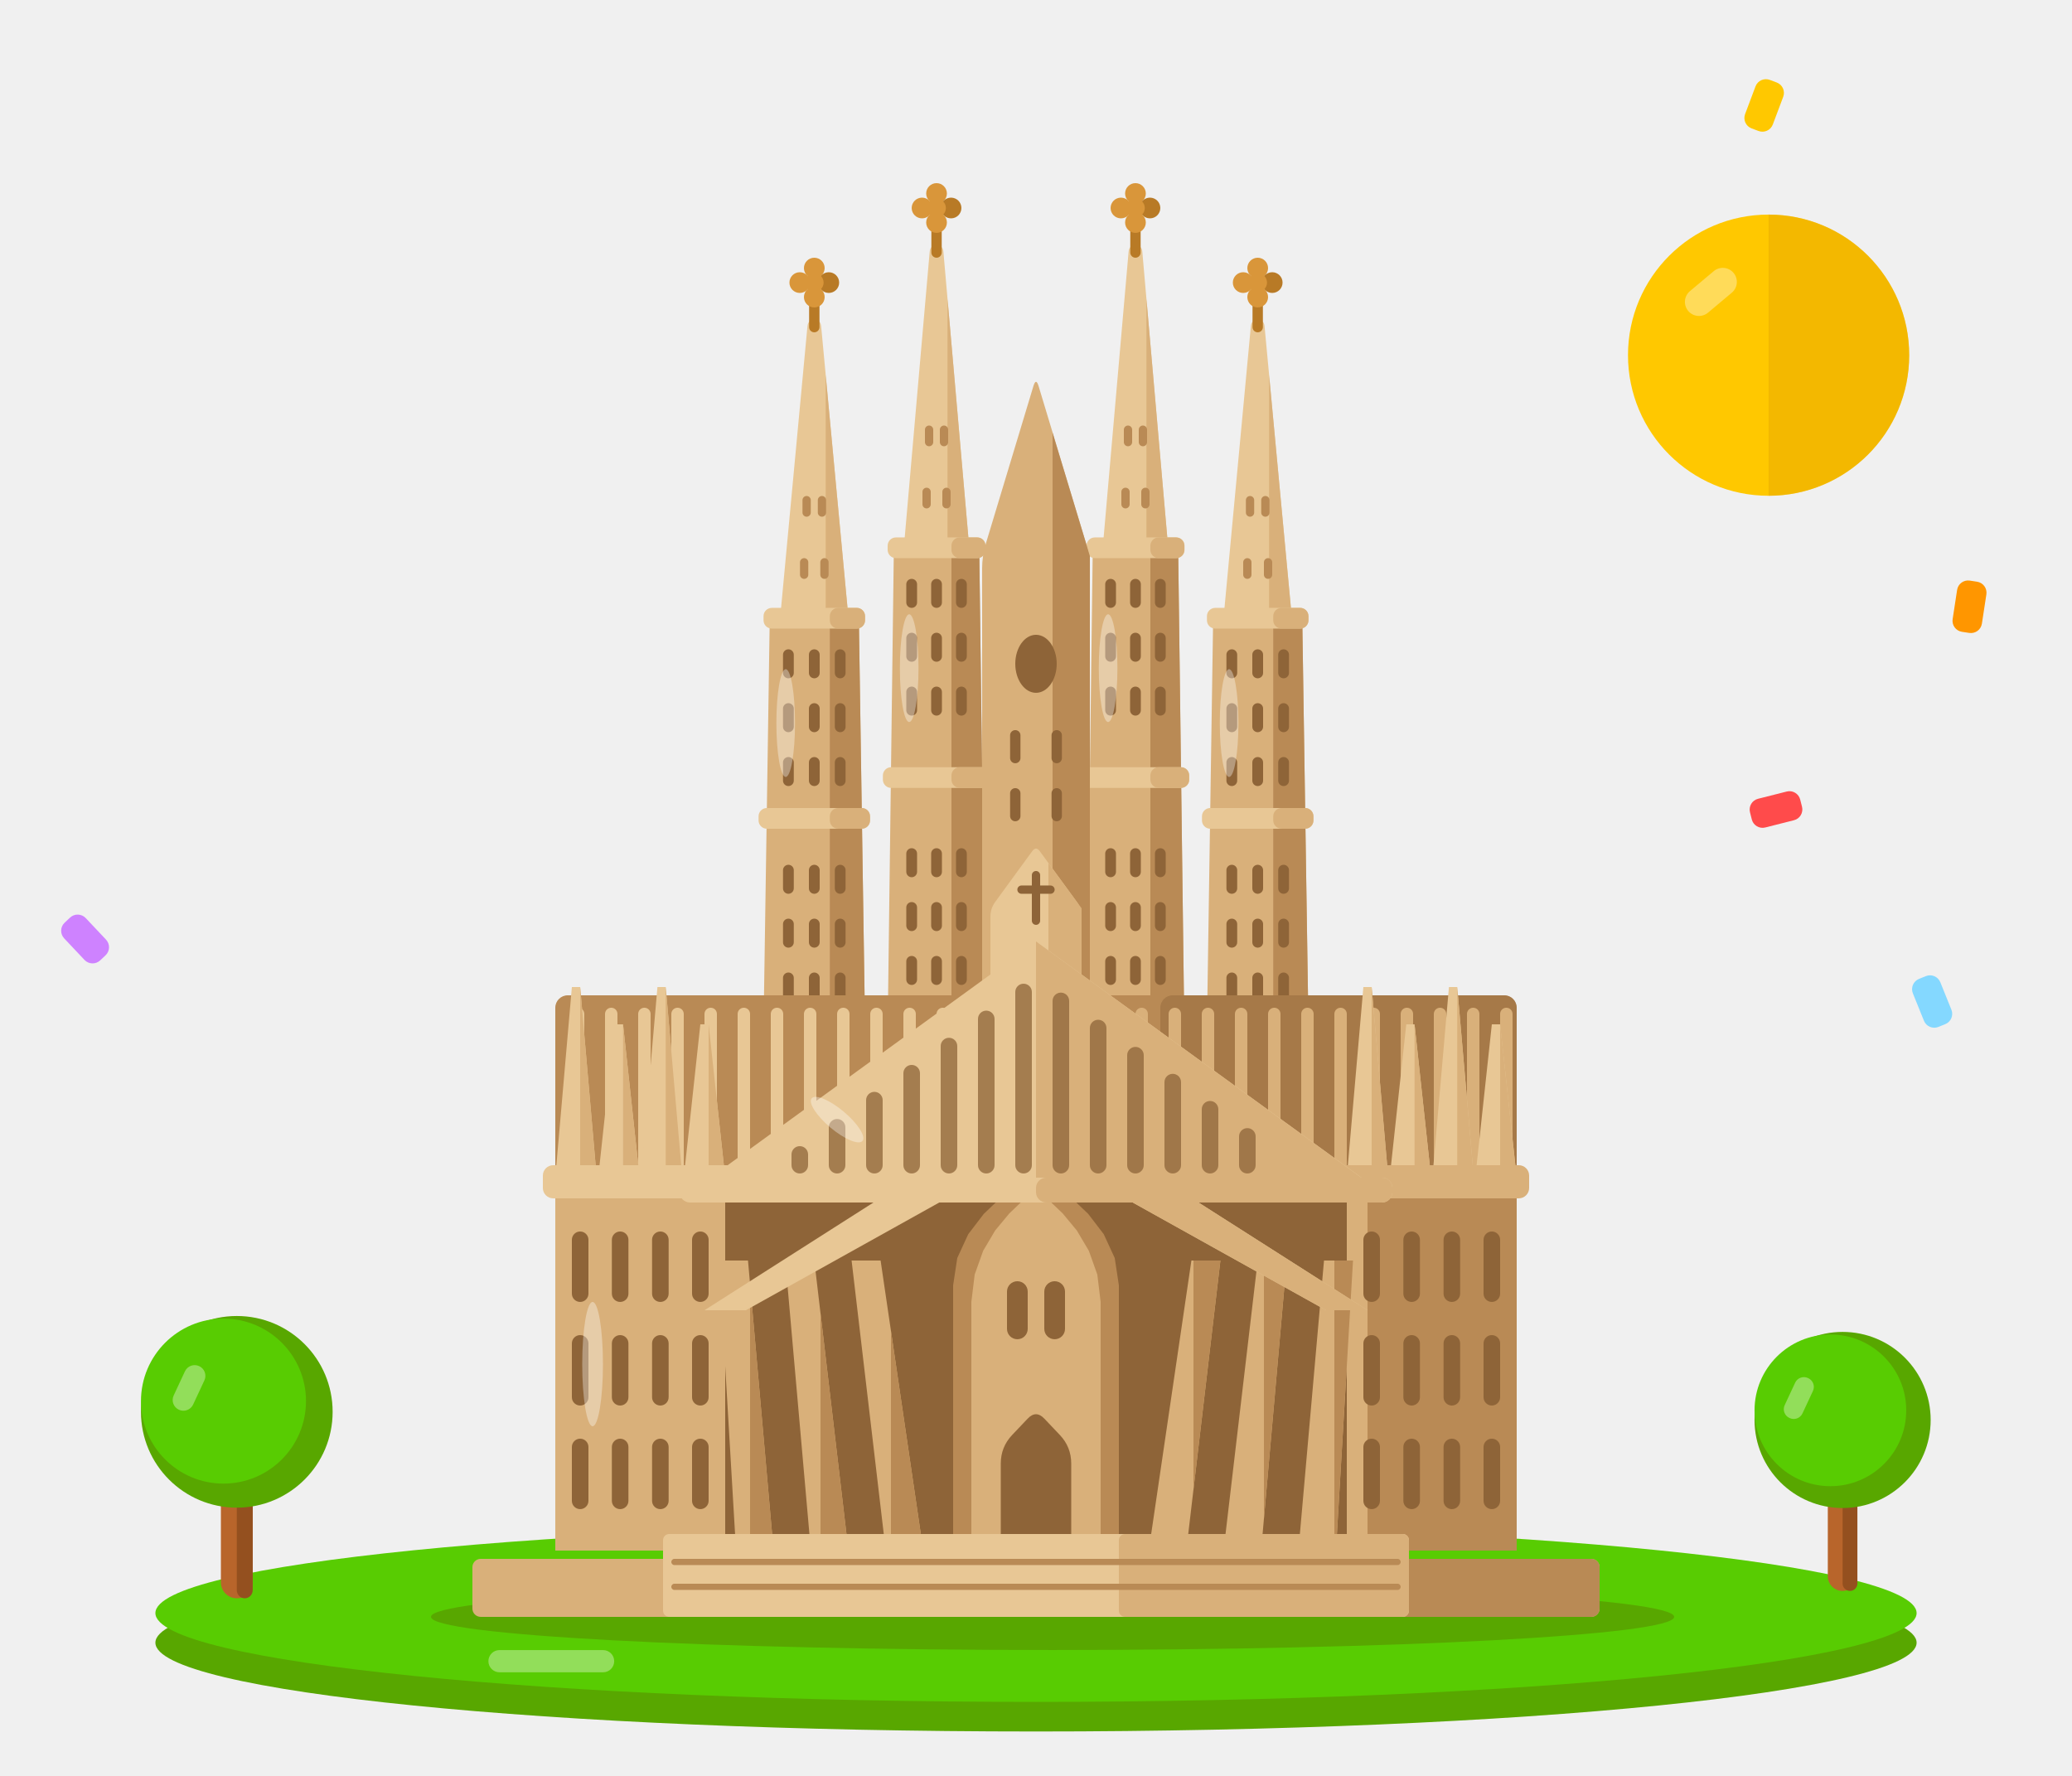
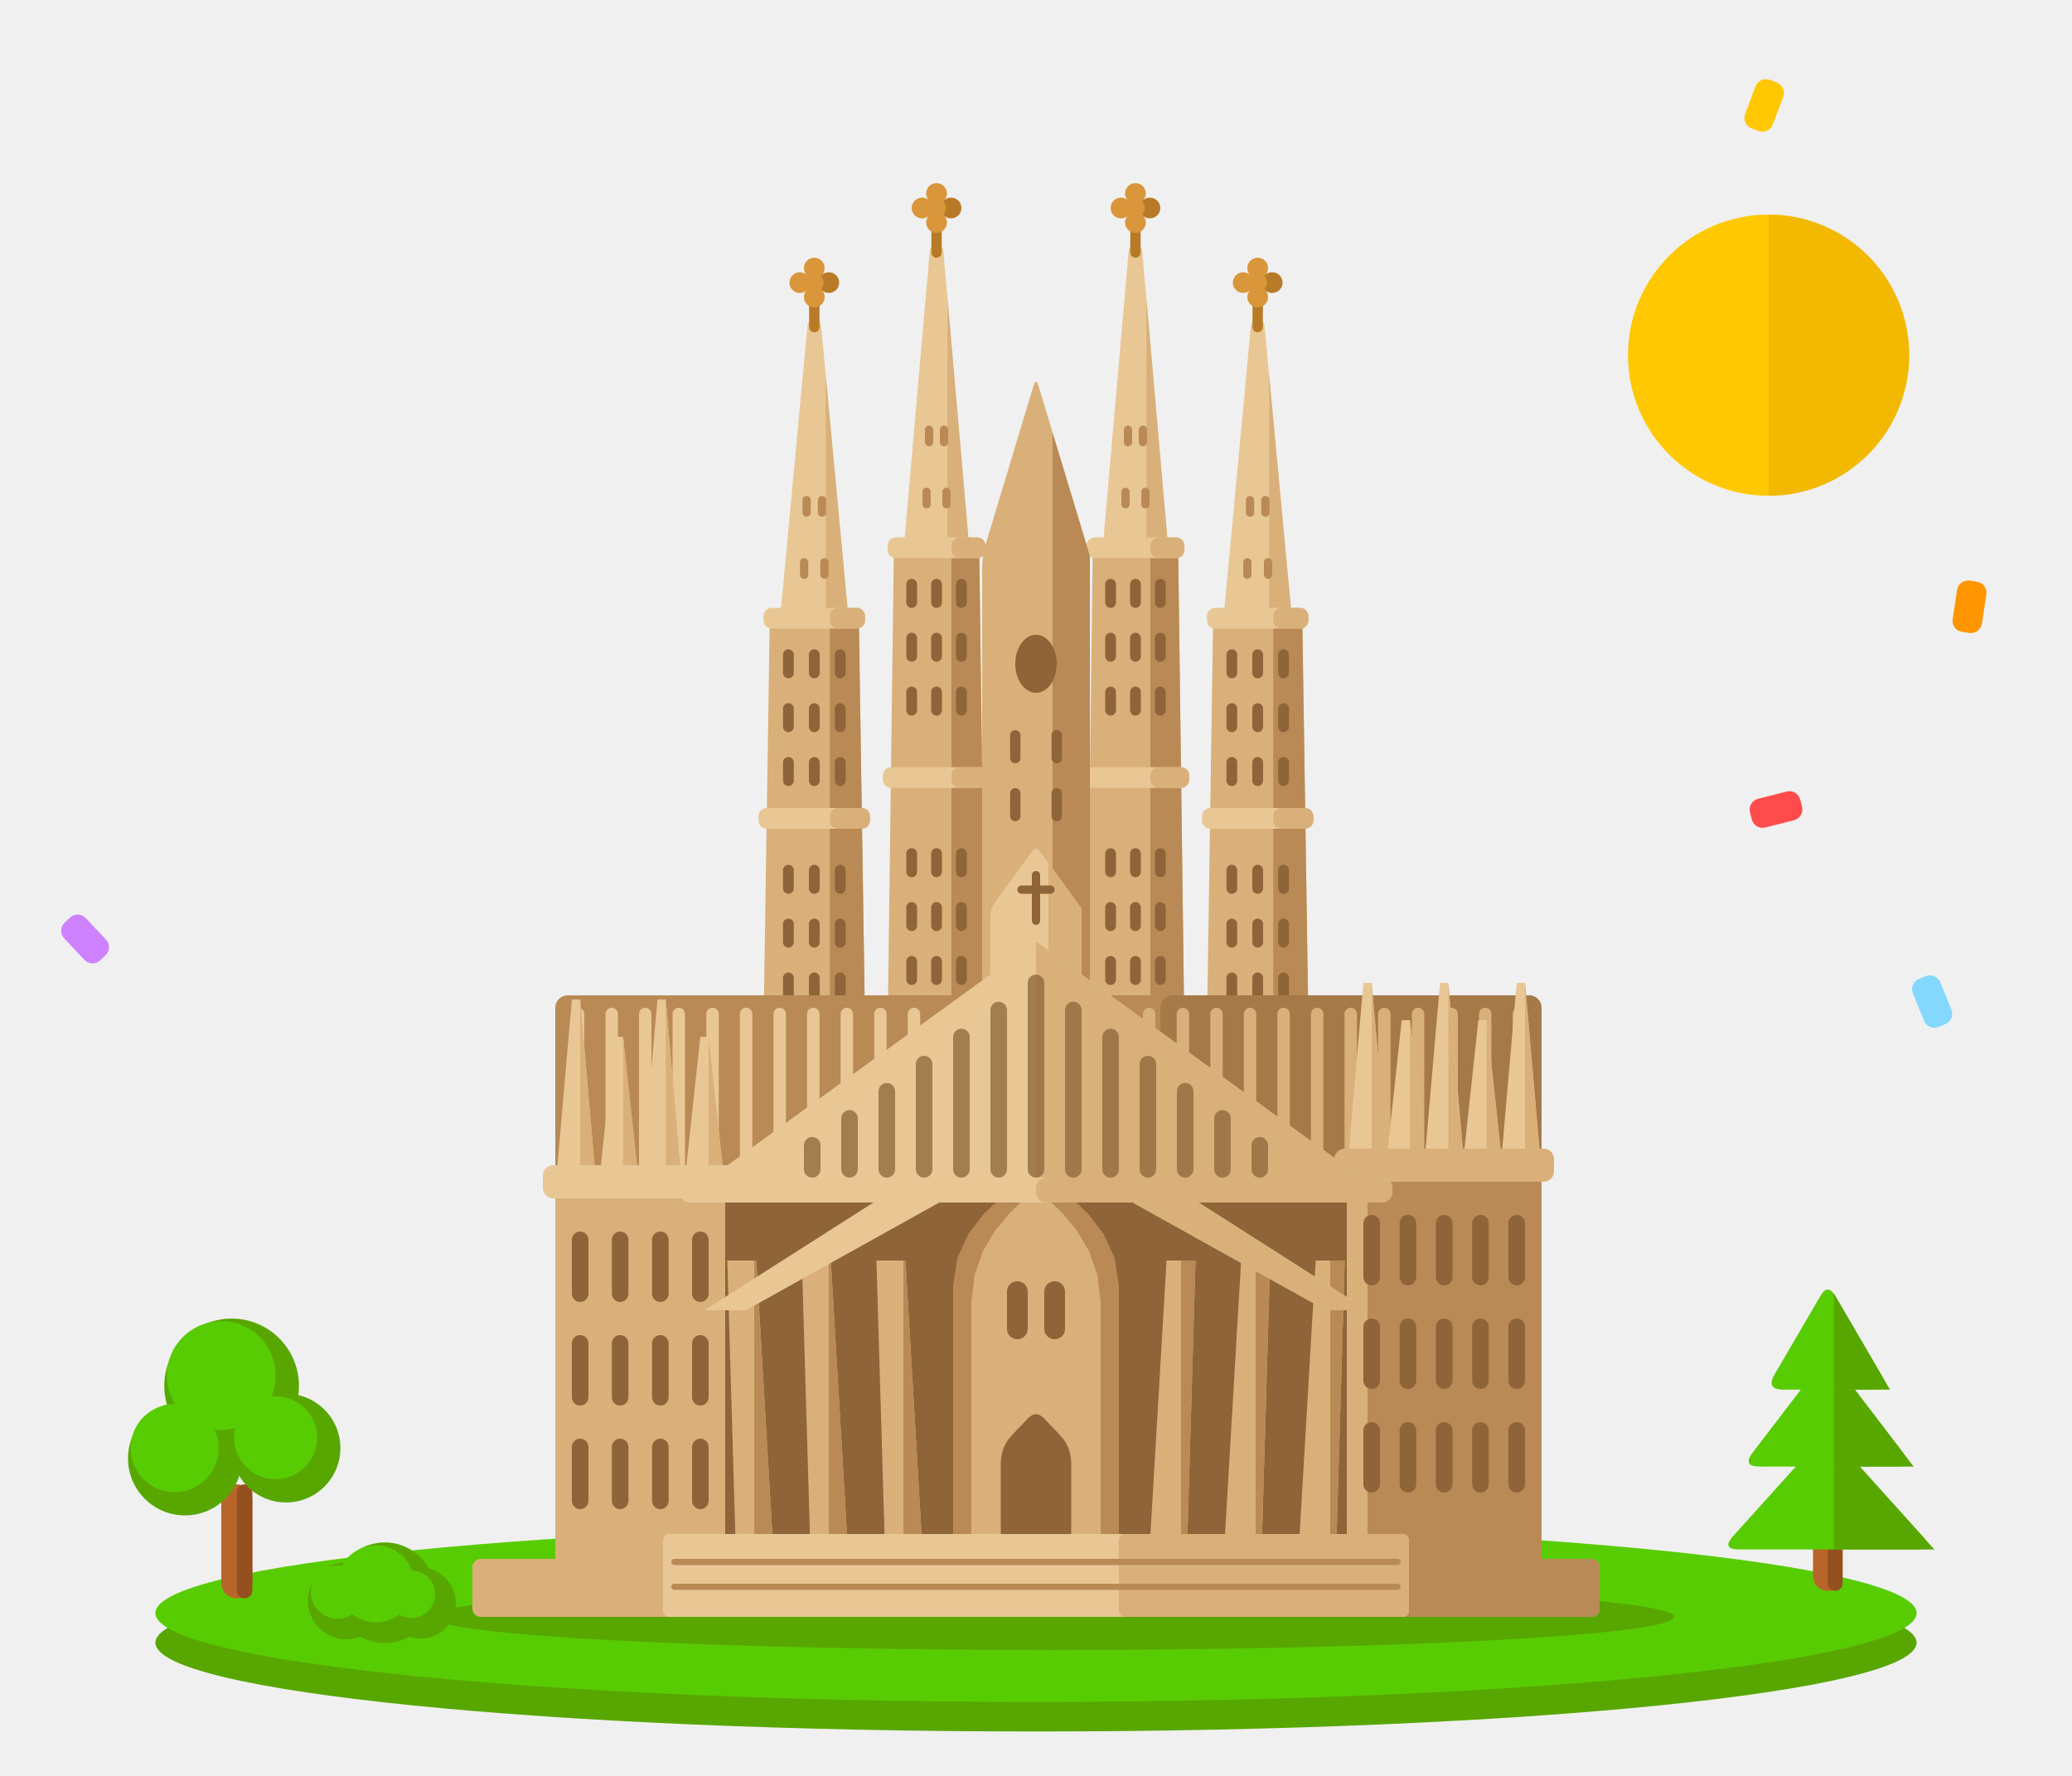
<svg xmlns="http://www.w3.org/2000/svg" viewBox="0 0 560 480" width="560" height="480">
  <circle cx="478" cy="96" r="38" fill="#FFC800" />
  <path d="M478 58A38 38 0 0 1 478 134Z" fill="#E5A400" opacity=".45" />
-   <rect x="454.4" y="75.1" width="16" height="7.6" rx="3.8" fill="#FFFFFF" transform="rotate(-40 462.4 78.9)" opacity=".35" />
  <ellipse cx="280" cy="444" rx="238" ry="24" fill="#58A700" />
  <ellipse cx="280" cy="436" rx="238" ry="24" fill="#58CC02" />
-   <rect x="132" y="446" width="34" height="6" rx="3" fill="#FFFFFF" opacity=".35" />
-   <rect x="59.7" y="400.3" width="8.6" height="31.7" rx="4.3" fill="#B8652B" />
-   <rect x="64" y="400.3" width="4.3" height="31.7" rx="2.2" fill="#94501F" />
-   <circle cx="64" cy="381.6" r="25.9" fill="#58A700" />
-   <circle cx="60.4" cy="378.7" r="22.3" fill="#58CC02" />
-   <rect x="48.2" y="368.6" width="5.8" height="13" rx="2.9" fill="#FFFFFF" transform="rotate(25 51 375.1)" opacity=".35" />
-   <rect x="494" y="401" width="7.9" height="29" rx="4" fill="#B8652B" />
-   <rect x="498" y="401" width="4" height="29" rx="2" fill="#94501F" />
-   <circle cx="498" cy="383.8" r="23.8" fill="#58A700" />
-   <circle cx="494.7" cy="381.2" r="20.5" fill="#58CC02" />
-   <rect x="483.5" y="371.9" width="5.3" height="11.9" rx="2.6" fill="#FFFFFF" transform="rotate(25 486.1 377.9)" opacity=".35" />
+   <rect x="59.8" y="401.2" width="8.4" height="30.8" rx="4.2" fill="#B8652B" />
+   <rect x="64" y="401.2" width="4.2" height="30.8" rx="2.1" fill="#94501F" />
+   <circle cx="50" cy="394.2" r="15.4" fill="#58A700" />
+   <circle cx="77.3" cy="391.4" r="14.7" fill="#58A700" />
+   <circle cx="62.6" cy="374.6" r="18.2" fill="#58A700" />
+   <circle cx="47.2" cy="391.4" r="11.9" fill="#58CC02" />
+   <circle cx="74.5" cy="388.6" r="11.2" fill="#58CC02" />
+   <circle cx="59.8" cy="371.8" r="14.7" fill="#58CC02" />
+   <circle cx="93.6" cy="432.7" r="10.4" fill="#58A700" />
+   <circle cx="113.6" cy="433.3" r="9.6" fill="#58A700" />
+   <circle cx="104" cy="430.5" r="13.6" fill="#58A700" />
+   <circle cx="91.2" cy="430.3" r="7.2" fill="#58CC02" />
+   <circle cx="111.2" cy="430.9" r="6.4" fill="#58CC02" />
+   <circle cx="101.6" cy="428.1" r="10.4" fill="#58CC02" />
+   <rect x="490" y="412.4" width="8" height="17.6" rx="4" fill="#B8652B" />
+   <rect x="494" y="412.4" width="4" height="17.6" rx="2" fill="#94501F" />
+   <path d="M470 418.8Q465.2 418.8 468.4 415.2L491.3 389.8Q494 386.8 496.7 389.8L519.6 415.2Q522.8 418.8 518 418.8Z" fill="#58CC02" />
+   <path d="M495.6 418.8L495.6 388.6L522.8 418.8Z" fill="#58A700" />
+   <path d="M475.6 396.4Q470.8 396.4 473.7 392.6L491.6 369.2Q494 366 496.4 369.2L514.3 392.6Q517.2 396.4 512.4 396.4Z" fill="#58CC02" />
+   <path d="M495.6 396.4L495.6 368.1L517.2 396.4Z" fill="#58A700" />
+   <path d="M482 375.6Q477.2 375.6 479.6 371.5L492 350.3Q494 346.8 496 350.3L508.4 371.5Q510.8 375.6 506 375.6Z" fill="#58CC02" />
+   <path d="M495.6 375.6L495.6 349.5L510.8 375.6Z" fill="#58A700" />
  <g transform="translate(28 -17.7) scale(0.56)">
    <ellipse cx="458" cy="812" rx="300" ry="16" fill="#58A700" />
    <path d="M318 560L321.5 330L364.5 330L368 560Z" fill="#D9B07A" />
    <path d="M350.5 560L350.5 330L364.5 330L368 560Z" fill="#B98A55" />
    <path d="M326.5 330L339.7 189Q340 186 343 186L343 186Q346 186 346.3 189L359.5 330Z" fill="#E8C795" />
    <path d="M348.5 330L348.5 212.7L359.5 330Z" fill="#D9B07A" />
    <rect x="318.5" y="325" width="49" height="10" rx="4" fill="#E8C795" />
    <rect x="350.5" y="325" width="17" height="10" rx="4" fill="#D9B07A" />
    <rect x="316.1" y="421.6" width="53.8" height="10" rx="4" fill="#E8C795" />
    <rect x="350.5" y="421.6" width="19.4" height="10" rx="4" fill="#D9B07A" />
    <rect x="327.9" y="345" width="5.2" height="14" rx="2.6" fill="#8E6438" />
    <rect x="340.4" y="345" width="5.2" height="14" rx="2.6" fill="#8E6438" />
    <rect x="352.9" y="345" width="5.2" height="14" rx="2.6" fill="#8E6438" />
    <rect x="327.9" y="371" width="5.2" height="14" rx="2.6" fill="#8E6438" />
    <rect x="340.4" y="371" width="5.2" height="14" rx="2.6" fill="#8E6438" />
    <rect x="352.9" y="371" width="5.2" height="14" rx="2.6" fill="#8E6438" />
    <rect x="327.9" y="397" width="5.2" height="14" rx="2.6" fill="#8E6438" />
    <rect x="340.4" y="397" width="5.2" height="14" rx="2.6" fill="#8E6438" />
    <rect x="352.9" y="397" width="5.2" height="14" rx="2.6" fill="#8E6438" />
    <rect x="327.9" y="449" width="5.2" height="14" rx="2.6" fill="#8E6438" />
    <rect x="340.4" y="449" width="5.2" height="14" rx="2.6" fill="#8E6438" />
    <rect x="352.9" y="449" width="5.2" height="14" rx="2.6" fill="#8E6438" />
    <rect x="327.9" y="475" width="5.2" height="14" rx="2.6" fill="#8E6438" />
    <rect x="340.4" y="475" width="5.2" height="14" rx="2.6" fill="#8E6438" />
    <rect x="352.9" y="475" width="5.2" height="14" rx="2.6" fill="#8E6438" />
    <rect x="327.9" y="501" width="5.2" height="14" rx="2.6" fill="#8E6438" />
    <rect x="340.4" y="501" width="5.2" height="14" rx="2.6" fill="#8E6438" />
    <rect x="352.9" y="501" width="5.2" height="14" rx="2.6" fill="#8E6438" />
    <rect x="327.9" y="527" width="5.2" height="14" rx="2.6" fill="#8E6438" />
    <rect x="340.4" y="527" width="5.2" height="14" rx="2.6" fill="#8E6438" />
    <rect x="352.9" y="527" width="5.2" height="14" rx="2.6" fill="#8E6438" />
    <rect x="336.1" y="301" width="4" height="10" rx="2" fill="#B98A55" />
    <rect x="345.9" y="301" width="4" height="10" rx="2" fill="#B98A55" />
    <rect x="337.3" y="271" width="4" height="10" rx="2" fill="#B98A55" />
    <rect x="344.7" y="271" width="4" height="10" rx="2" fill="#B98A55" />
-     <ellipse cx="329.2" cy="380.6" rx="4.5" ry="26" fill="#FFFFFF" opacity=".35" />
    <rect x="340.5" y="176" width="5" height="16" rx="2.5" fill="#B87A26" />
    <circle cx="343" cy="161" r="5" fill="#D9963A" />
    <circle cx="350" cy="168" r="5" fill="#B87A26" />
    <circle cx="343" cy="175" r="5" fill="#D9963A" />
    <circle cx="336" cy="168" r="5" fill="#D9963A" />
    <circle cx="343" cy="168" r="4.5" fill="#D9963A" />
    <path d="M532 560L535.5 330L578.5 330L582 560Z" fill="#D9B07A" />
    <path d="M564.5 560L564.5 330L578.5 330L582 560Z" fill="#B98A55" />
    <path d="M540.5 330L553.7 189Q554 186 557 186L557 186Q560 186 560.3 189L573.5 330Z" fill="#E8C795" />
    <path d="M562.5 330L562.5 212.7L573.5 330Z" fill="#D9B07A" />
    <rect x="532.5" y="325" width="49" height="10" rx="4" fill="#E8C795" />
    <rect x="564.5" y="325" width="17" height="10" rx="4" fill="#D9B07A" />
    <rect x="530.1" y="421.6" width="53.8" height="10" rx="4" fill="#E8C795" />
    <rect x="564.5" y="421.6" width="19.4" height="10" rx="4" fill="#D9B07A" />
    <rect x="541.9" y="345" width="5.2" height="14" rx="2.6" fill="#8E6438" />
    <rect x="554.4" y="345" width="5.2" height="14" rx="2.6" fill="#8E6438" />
    <rect x="566.9" y="345" width="5.2" height="14" rx="2.6" fill="#8E6438" />
    <rect x="541.9" y="371" width="5.2" height="14" rx="2.6" fill="#8E6438" />
    <rect x="554.4" y="371" width="5.2" height="14" rx="2.6" fill="#8E6438" />
    <rect x="566.9" y="371" width="5.2" height="14" rx="2.6" fill="#8E6438" />
    <rect x="541.9" y="397" width="5.2" height="14" rx="2.6" fill="#8E6438" />
    <rect x="554.4" y="397" width="5.2" height="14" rx="2.6" fill="#8E6438" />
    <rect x="566.9" y="397" width="5.2" height="14" rx="2.6" fill="#8E6438" />
    <rect x="541.9" y="449" width="5.2" height="14" rx="2.6" fill="#8E6438" />
    <rect x="554.4" y="449" width="5.2" height="14" rx="2.6" fill="#8E6438" />
    <rect x="566.9" y="449" width="5.2" height="14" rx="2.6" fill="#8E6438" />
    <rect x="541.9" y="475" width="5.2" height="14" rx="2.6" fill="#8E6438" />
    <rect x="554.4" y="475" width="5.2" height="14" rx="2.6" fill="#8E6438" />
    <rect x="566.9" y="475" width="5.2" height="14" rx="2.6" fill="#8E6438" />
    <rect x="541.9" y="501" width="5.2" height="14" rx="2.6" fill="#8E6438" />
    <rect x="554.4" y="501" width="5.2" height="14" rx="2.6" fill="#8E6438" />
    <rect x="566.9" y="501" width="5.2" height="14" rx="2.6" fill="#8E6438" />
    <rect x="541.9" y="527" width="5.2" height="14" rx="2.6" fill="#8E6438" />
    <rect x="554.4" y="527" width="5.2" height="14" rx="2.6" fill="#8E6438" />
    <rect x="566.9" y="527" width="5.2" height="14" rx="2.6" fill="#8E6438" />
    <rect x="550" y="301" width="4" height="10" rx="2" fill="#B98A55" />
    <rect x="560" y="301" width="4" height="10" rx="2" fill="#B98A55" />
    <rect x="551.3" y="271" width="4" height="10" rx="2" fill="#B98A55" />
    <rect x="558.7" y="271" width="4" height="10" rx="2" fill="#B98A55" />
-     <ellipse cx="543.2" cy="380.6" rx="4.5" ry="26" fill="#FFFFFF" opacity=".35" />
    <rect x="554.5" y="176" width="5" height="16" rx="2.5" fill="#B87A26" />
    <circle cx="557" cy="161" r="5" fill="#D9963A" />
    <circle cx="564" cy="168" r="5" fill="#B87A26" />
    <circle cx="557" cy="175" r="5" fill="#D9963A" />
    <circle cx="550" cy="168" r="5" fill="#D9963A" />
    <circle cx="557" cy="168" r="4.5" fill="#D9963A" />
    <path d="M378 560L381.4 296L422.6 296L426 560Z" fill="#D9B07A" />
    <path d="M409.2 560L409.2 296L422.6 296L426 560Z" fill="#B98A55" />
    <path d="M386.2 296L398.7 153Q399 150 402 150L402 150Q405 150 405.3 153L417.8 296Z" fill="#E8C795" />
    <path d="M407.3 296L407.3 175.9L417.8 296Z" fill="#D9B07A" />
    <rect x="378.4" y="291" width="47.3" height="10" rx="4" fill="#E8C795" />
    <rect x="409.2" y="291" width="16.4" height="10" rx="4" fill="#D9B07A" />
    <rect x="376.1" y="401.9" width="51.9" height="10" rx="4" fill="#E8C795" />
    <rect x="409.2" y="401.9" width="18.7" height="10" rx="4" fill="#D9B07A" />
    <rect x="387.4" y="311" width="5.2" height="14" rx="2.6" fill="#8E6438" />
    <rect x="399.4" y="311" width="5.2" height="14" rx="2.6" fill="#8E6438" />
    <rect x="411.4" y="311" width="5.2" height="14" rx="2.6" fill="#8E6438" />
    <rect x="387.4" y="337" width="5.2" height="14" rx="2.6" fill="#8E6438" />
    <rect x="399.4" y="337" width="5.2" height="14" rx="2.6" fill="#8E6438" />
    <rect x="411.4" y="337" width="5.2" height="14" rx="2.6" fill="#8E6438" />
    <rect x="387.4" y="363" width="5.2" height="14" rx="2.6" fill="#8E6438" />
    <rect x="399.4" y="363" width="5.2" height="14" rx="2.6" fill="#8E6438" />
    <rect x="411.4" y="363" width="5.2" height="14" rx="2.6" fill="#8E6438" />
    <rect x="387.4" y="441" width="5.2" height="14" rx="2.6" fill="#8E6438" />
    <rect x="399.4" y="441" width="5.2" height="14" rx="2.6" fill="#8E6438" />
    <rect x="411.4" y="441" width="5.2" height="14" rx="2.6" fill="#8E6438" />
    <rect x="387.4" y="467" width="5.2" height="14" rx="2.6" fill="#8E6438" />
    <rect x="399.4" y="467" width="5.2" height="14" rx="2.6" fill="#8E6438" />
    <rect x="411.4" y="467" width="5.2" height="14" rx="2.6" fill="#8E6438" />
    <rect x="387.4" y="493" width="5.2" height="14" rx="2.6" fill="#8E6438" />
    <rect x="399.4" y="493" width="5.2" height="14" rx="2.6" fill="#8E6438" />
    <rect x="411.4" y="493" width="5.2" height="14" rx="2.6" fill="#8E6438" />
    <rect x="387.4" y="519" width="5.2" height="14" rx="2.6" fill="#8E6438" />
    <rect x="399.4" y="519" width="5.2" height="14" rx="2.6" fill="#8E6438" />
    <rect x="411.4" y="519" width="5.2" height="14" rx="2.6" fill="#8E6438" />
    <rect x="395.2" y="267" width="4" height="10" rx="2" fill="#B98A55" />
    <rect x="404.8" y="267" width="4" height="10" rx="2" fill="#B98A55" />
    <rect x="396.4" y="237" width="4" height="10" rx="2" fill="#B98A55" />
    <rect x="403.6" y="237" width="4" height="10" rx="2" fill="#B98A55" />
-     <ellipse cx="388.8" cy="354.1" rx="4.5" ry="26" fill="#FFFFFF" opacity=".35" />
    <rect x="399.5" y="140" width="5" height="16" rx="2.5" fill="#B87A26" />
    <circle cx="402" cy="125" r="5" fill="#D9963A" />
    <circle cx="409" cy="132" r="5" fill="#B87A26" />
    <circle cx="402" cy="139" r="5" fill="#D9963A" />
    <circle cx="395" cy="132" r="5" fill="#D9963A" />
    <circle cx="402" cy="132" r="4.5" fill="#D9963A" />
    <path d="M474 560L477.4 296L518.6 296L522 560Z" fill="#D9B07A" />
    <path d="M505.2 560L505.2 296L518.6 296L522 560Z" fill="#B98A55" />
    <path d="M482.2 296L494.7 153Q495 150 498 150L498 150Q501 150 501.3 153L513.8 296Z" fill="#E8C795" />
    <path d="M503.3 296L503.3 175.9L513.8 296Z" fill="#D9B07A" />
    <rect x="474.4" y="291" width="47.3" height="10" rx="4" fill="#E8C795" />
    <rect x="505.2" y="291" width="16.4" height="10" rx="4" fill="#D9B07A" />
    <rect x="472.1" y="401.9" width="51.9" height="10" rx="4" fill="#E8C795" />
    <rect x="505.2" y="401.9" width="18.7" height="10" rx="4" fill="#D9B07A" />
    <rect x="483.4" y="311" width="5.2" height="14" rx="2.6" fill="#8E6438" />
    <rect x="495.4" y="311" width="5.2" height="14" rx="2.6" fill="#8E6438" />
    <rect x="507.4" y="311" width="5.2" height="14" rx="2.6" fill="#8E6438" />
    <rect x="483.4" y="337" width="5.2" height="14" rx="2.6" fill="#8E6438" />
    <rect x="495.4" y="337" width="5.2" height="14" rx="2.6" fill="#8E6438" />
    <rect x="507.4" y="337" width="5.2" height="14" rx="2.6" fill="#8E6438" />
    <rect x="483.4" y="363" width="5.2" height="14" rx="2.6" fill="#8E6438" />
    <rect x="495.4" y="363" width="5.2" height="14" rx="2.6" fill="#8E6438" />
    <rect x="507.4" y="363" width="5.2" height="14" rx="2.6" fill="#8E6438" />
    <rect x="483.4" y="441" width="5.2" height="14" rx="2.6" fill="#8E6438" />
    <rect x="495.4" y="441" width="5.2" height="14" rx="2.6" fill="#8E6438" />
    <rect x="507.4" y="441" width="5.2" height="14" rx="2.6" fill="#8E6438" />
    <rect x="483.4" y="467" width="5.2" height="14" rx="2.6" fill="#8E6438" />
    <rect x="495.4" y="467" width="5.2" height="14" rx="2.6" fill="#8E6438" />
    <rect x="507.4" y="467" width="5.2" height="14" rx="2.6" fill="#8E6438" />
    <rect x="483.4" y="493" width="5.2" height="14" rx="2.6" fill="#8E6438" />
    <rect x="495.4" y="493" width="5.2" height="14" rx="2.6" fill="#8E6438" />
    <rect x="507.4" y="493" width="5.2" height="14" rx="2.6" fill="#8E6438" />
    <rect x="483.4" y="519" width="5.2" height="14" rx="2.6" fill="#8E6438" />
    <rect x="495.4" y="519" width="5.2" height="14" rx="2.6" fill="#8E6438" />
    <rect x="507.4" y="519" width="5.2" height="14" rx="2.6" fill="#8E6438" />
    <rect x="491.2" y="267" width="4" height="10" rx="2" fill="#B98A55" />
    <rect x="500.8" y="267" width="4" height="10" rx="2" fill="#B98A55" />
    <rect x="492.4" y="237" width="4" height="10" rx="2" fill="#B98A55" />
    <rect x="499.6" y="237" width="4" height="10" rx="2" fill="#B98A55" />
-     <ellipse cx="484.8" cy="354.1" rx="4.5" ry="26" fill="#FFFFFF" opacity=".35" />
    <rect x="495.5" y="140" width="5" height="16" rx="2.5" fill="#B87A26" />
    <circle cx="498" cy="125" r="5" fill="#D9963A" />
    <circle cx="505" cy="132" r="5" fill="#B87A26" />
    <circle cx="498" cy="139" r="5" fill="#D9963A" />
    <circle cx="491" cy="132" r="5" fill="#D9963A" />
    <circle cx="498" cy="132" r="4.5" fill="#D9963A" />
    <path d="M424 560L424 306Q424 300 425.7 294.3L448.8 217.8Q450 214 451.2 217.8L474.3 294.3Q476 300 476 306L476 560Z" fill="#D9B07A" />
    <path d="M458 560L458 240.5L476 300L476 560Z" fill="#B98A55" />
    <ellipse cx="450" cy="352" rx="10" ry="14" fill="#8E6438" />
    <rect x="437.5" y="384" width="5" height="16" rx="2.5" fill="#8E6438" />
    <rect x="457.5" y="384" width="5" height="16" rx="2.5" fill="#8E6438" />
    <rect x="437.5" y="412" width="5" height="16" rx="2.5" fill="#8E6438" />
    <rect x="457.5" y="412" width="5" height="16" rx="2.5" fill="#8E6438" />
    <path d="M428 520L428 474Q428 470 430.4 466.8L448.2 442.4Q450 440 451.8 442.4L469.6 466.8Q472 470 472 474L472 520Z" fill="#E8C795" />
    <path d="M456 520L456 448.2L472 470L472 520Z" fill="#D9B07A" />
    <rect x="448" y="452" width="4" height="26" rx="2" fill="#8E6438" />
    <rect x="441" y="459" width="18" height="4" rx="2" fill="#8E6438" />
-     <rect x="218" y="512" width="464" height="94" rx="6" fill="#B98A55" />
-     <rect x="510" y="512" width="172" height="94" rx="6" fill="#8E6438" opacity=".45" />
+     <rect x="218" y="512" width="476" height="94" rx="6" fill="#B98A55" />
+     <rect x="510" y="512" width="184" height="94" rx="6" fill="#8E6438" opacity=".45" />
    <rect x="226" y="518" width="6" height="82" rx="3" fill="#E8C795" />
-     <rect x="242" y="518" width="6" height="82" rx="3" fill="#E8C795" />
-     <rect x="258" y="518" width="6" height="82" rx="3" fill="#E8C795" />
-     <rect x="274" y="518" width="6" height="82" rx="3" fill="#E8C795" />
-     <rect x="290" y="518" width="6" height="82" rx="3" fill="#E8C795" />
-     <rect x="306" y="518" width="6" height="82" rx="3" fill="#E8C795" />
-     <rect x="322" y="518" width="6" height="82" rx="3" fill="#E8C795" />
-     <rect x="338" y="518" width="6" height="82" rx="3" fill="#E8C795" />
-     <rect x="354" y="518" width="6" height="82" rx="3" fill="#E8C795" />
-     <rect x="370" y="518" width="6" height="82" rx="3" fill="#E8C795" />
-     <rect x="386" y="518" width="6" height="82" rx="3" fill="#E8C795" />
-     <rect x="402" y="518" width="6" height="82" rx="3" fill="#E8C795" />
-     <rect x="418" y="518" width="6" height="82" rx="3" fill="#E8C795" />
-     <rect x="434" y="518" width="6" height="82" rx="3" fill="#E8C795" />
-     <rect x="450" y="518" width="6" height="82" rx="3" fill="#D9B07A" />
-     <rect x="466" y="518" width="6" height="82" rx="3" fill="#D9B07A" />
-     <rect x="482" y="518" width="6" height="82" rx="3" fill="#D9B07A" />
-     <rect x="498" y="518" width="6" height="82" rx="3" fill="#D9B07A" />
-     <rect x="514" y="518" width="6" height="82" rx="3" fill="#D9B07A" />
-     <rect x="530" y="518" width="6" height="82" rx="3" fill="#D9B07A" />
-     <rect x="546" y="518" width="6" height="82" rx="3" fill="#D9B07A" />
-     <rect x="562" y="518" width="6" height="82" rx="3" fill="#D9B07A" />
-     <rect x="578" y="518" width="6" height="82" rx="3" fill="#D9B07A" />
-     <rect x="594" y="518" width="6" height="82" rx="3" fill="#D9B07A" />
-     <rect x="610" y="518" width="6" height="82" rx="3" fill="#D9B07A" />
-     <rect x="626" y="518" width="6" height="82" rx="3" fill="#D9B07A" />
-     <rect x="642" y="518" width="6" height="82" rx="3" fill="#D9B07A" />
-     <rect x="658" y="518" width="6" height="82" rx="3" fill="#D9B07A" />
-     <rect x="674" y="518" width="6" height="82" rx="3" fill="#D9B07A" />
-     <path d="M218 600L226 508L230 508L238 600Z" fill="#E8C795" />
-     <path d="M230 600L230 508L230 508L238 600Z" fill="#D9B07A" />
-     <path d="M238.7 600L246.7 526L250.7 526L258.7 600Z" fill="#E8C795" />
-     <path d="M250.7 600L250.7 526L250.7 526L258.7 600Z" fill="#D9B07A" />
-     <path d="M259.3 600L267.3 508L271.3 508L279.3 600Z" fill="#E8C795" />
-     <path d="M271.3 600L271.3 508L271.3 508L279.3 600Z" fill="#D9B07A" />
-     <path d="M280 600L288 526L292 526L300 600Z" fill="#E8C795" />
-     <path d="M292 600L292 526L292 526L300 600Z" fill="#D9B07A" />
-     <rect x="218" y="604" width="82" height="176" fill="#D9B07A" />
+     <rect x="242.2" y="518" width="6" height="82" rx="3" fill="#E8C795" />
+     <rect x="258.4" y="518" width="6" height="82" rx="3" fill="#E8C795" />
+     <rect x="274.6" y="518" width="6" height="82" rx="3" fill="#E8C795" />
+     <rect x="290.9" y="518" width="6" height="82" rx="3" fill="#E8C795" />
+     <rect x="307.1" y="518" width="6" height="82" rx="3" fill="#E8C795" />
+     <rect x="323.3" y="518" width="6" height="82" rx="3" fill="#E8C795" />
+     <rect x="339.5" y="518" width="6" height="82" rx="3" fill="#E8C795" />
+     <rect x="355.7" y="518" width="6" height="82" rx="3" fill="#E8C795" />
+     <rect x="371.9" y="518" width="6" height="82" rx="3" fill="#E8C795" />
+     <rect x="388.1" y="518" width="6" height="82" rx="3" fill="#E8C795" />
+     <rect x="404.4" y="518" width="6" height="82" rx="3" fill="#E8C795" />
+     <rect x="420.6" y="518" width="6" height="82" rx="3" fill="#E8C795" />
+     <rect x="436.8" y="518" width="6" height="82" rx="3" fill="#E8C795" />
+     <rect x="453" y="518" width="6" height="82" rx="3" fill="#D9B07A" />
+     <rect x="469.2" y="518" width="6" height="82" rx="3" fill="#D9B07A" />
+     <rect x="485.4" y="518" width="6" height="82" rx="3" fill="#D9B07A" />
+     <rect x="501.6" y="518" width="6" height="82" rx="3" fill="#D9B07A" />
+     <rect x="517.9" y="518" width="6" height="82" rx="3" fill="#D9B07A" />
+     <rect x="534.1" y="518" width="6" height="82" rx="3" fill="#D9B07A" />
+     <rect x="550.3" y="518" width="6" height="82" rx="3" fill="#D9B07A" />
+     <rect x="566.5" y="518" width="6" height="82" rx="3" fill="#D9B07A" />
+     <rect x="582.7" y="518" width="6" height="82" rx="3" fill="#D9B07A" />
+     <rect x="598.9" y="518" width="6" height="82" rx="3" fill="#D9B07A" />
+     <rect x="615.1" y="518" width="6" height="82" rx="3" fill="#D9B07A" />
+     <rect x="631.4" y="518" width="6" height="82" rx="3" fill="#D9B07A" />
+     <rect x="647.6" y="518" width="6" height="82" rx="3" fill="#D9B07A" />
+     <rect x="663.8" y="518" width="6" height="82" rx="3" fill="#D9B07A" />
+     <rect x="680" y="518" width="6" height="82" rx="3" fill="#D9B07A" />
+     <path d="M218 606L226 514L230 514L238 606Z" fill="#E8C795" />
+     <path d="M230 606L230 514L230 514L238 606Z" fill="#D9B07A" />
+     <path d="M238.7 606L246.7 532L250.7 532L258.7 606Z" fill="#E8C795" />
+     <path d="M250.7 606L250.7 532L250.7 532L258.7 606Z" fill="#D9B07A" />
+     <path d="M259.3 606L267.3 514L271.3 514L279.3 606Z" fill="#E8C795" />
+     <path d="M271.3 606L271.3 514L271.3 514L279.3 606Z" fill="#D9B07A" />
+     <path d="M280 606L288 532L292 532L300 606Z" fill="#E8C795" />
+     <path d="M292 606L292 532L292 532L300 606Z" fill="#D9B07A" />
+     <rect x="218" y="604" width="82" height="184" fill="#D9B07A" />
    <rect x="212" y="594" width="94" height="16" rx="5" fill="#E8C795" />
    <rect x="226" y="626" width="8" height="34" rx="4" fill="#8E6438" />
    <rect x="245.3" y="626" width="8" height="34" rx="4" fill="#8E6438" />
    <rect x="264.7" y="626" width="8" height="34" rx="4" fill="#8E6438" />
    <rect x="284" y="626" width="8" height="34" rx="4" fill="#8E6438" />
    <rect x="226" y="676" width="8" height="34" rx="4" fill="#8E6438" />
    <rect x="245.3" y="676" width="8" height="34" rx="4" fill="#8E6438" />
    <rect x="264.7" y="676" width="8" height="34" rx="4" fill="#8E6438" />
    <rect x="284" y="676" width="8" height="34" rx="4" fill="#8E6438" />
    <rect x="226" y="726" width="8" height="34" rx="4" fill="#8E6438" />
    <rect x="245.3" y="726" width="8" height="34" rx="4" fill="#8E6438" />
    <rect x="264.7" y="726" width="8" height="34" rx="4" fill="#8E6438" />
    <rect x="284" y="726" width="8" height="34" rx="4" fill="#8E6438" />
-     <path d="M600 600L608 508L612 508L620 600Z" fill="#E8C795" />
-     <path d="M612 600L612 508L612 508L620 600Z" fill="#D9B07A" />
-     <path d="M620.7 600L628.7 526L632.7 526L640.7 600Z" fill="#E8C795" />
-     <path d="M632.7 600L632.7 526L632.7 526L640.7 600Z" fill="#D9B07A" />
-     <path d="M641.3 600L649.3 508L653.3 508L661.3 600Z" fill="#E8C795" />
-     <path d="M653.3 600L653.3 508L653.3 508L661.3 600Z" fill="#D9B07A" />
-     <path d="M662 600L670 526L674 526L682 600Z" fill="#E8C795" />
-     <path d="M674 600L674 526L674 526L682 600Z" fill="#D9B07A" />
-     <rect x="600" y="604" width="82" height="176" fill="#B98A55" />
-     <rect x="600" y="604" width="10" height="176" fill="#D9B07A" />
-     <rect x="594" y="594" width="94" height="16" rx="5" fill="#D9B07A" />
-     <rect x="608" y="626" width="8" height="34" rx="4" fill="#8E6438" />
-     <rect x="627.3" y="626" width="8" height="34" rx="4" fill="#8E6438" />
-     <rect x="646.7" y="626" width="8" height="34" rx="4" fill="#8E6438" />
-     <rect x="666" y="626" width="8" height="34" rx="4" fill="#8E6438" />
-     <rect x="608" y="676" width="8" height="34" rx="4" fill="#8E6438" />
-     <rect x="627.3" y="676" width="8" height="34" rx="4" fill="#8E6438" />
-     <rect x="646.7" y="676" width="8" height="34" rx="4" fill="#8E6438" />
-     <rect x="666" y="676" width="8" height="34" rx="4" fill="#8E6438" />
-     <rect x="608" y="726" width="8" height="34" rx="4" fill="#8E6438" />
-     <rect x="627.3" y="726" width="8" height="34" rx="4" fill="#8E6438" />
-     <rect x="646.7" y="726" width="8" height="34" rx="4" fill="#8E6438" />
-     <rect x="666" y="726" width="8" height="34" rx="4" fill="#8E6438" />
-     <ellipse cx="236" cy="690" rx="5" ry="30" fill="#FFFFFF" opacity=".35" />
+     <path d="M600 598L608 506L612 506L620 598Z" fill="#E8C795" />
+     <path d="M612 598L612 506L612 506L620 598Z" fill="#D9B07A" />
+     <path d="M618.5 598L626.5 524L630.5 524L638.5 598Z" fill="#E8C795" />
+     <path d="M630.5 598L630.5 524L630.5 524L638.5 598Z" fill="#D9B07A" />
+     <path d="M637 598L645 506L649 506L657 598Z" fill="#E8C795" />
+     <path d="M649 598L649 506L649 506L657 598Z" fill="#D9B07A" />
+     <path d="M655.5 598L663.5 524L667.5 524L675.5 598Z" fill="#E8C795" />
+     <path d="M667.5 598L667.5 524L667.5 524L675.5 598Z" fill="#D9B07A" />
+     <path d="M674 598L682 506L686 506L694 598Z" fill="#E8C795" />
+     <path d="M686 598L686 506L686 506L694 598Z" fill="#D9B07A" />
+     <rect x="600" y="596" width="94" height="192" fill="#B98A55" />
+     <rect x="600" y="596" width="10" height="192" fill="#D9B07A" />
+     <rect x="594" y="586" width="106" height="16" rx="5" fill="#D9B07A" />
+     <rect x="608" y="618" width="8" height="34" rx="4" fill="#8E6438" />
+     <rect x="625.5" y="618" width="8" height="34" rx="4" fill="#8E6438" />
+     <rect x="643" y="618" width="8" height="34" rx="4" fill="#8E6438" />
+     <rect x="660.5" y="618" width="8" height="34" rx="4" fill="#8E6438" />
+     <rect x="678" y="618" width="8" height="34" rx="4" fill="#8E6438" />
+     <rect x="608" y="668" width="8" height="34" rx="4" fill="#8E6438" />
+     <rect x="625.5" y="668" width="8" height="34" rx="4" fill="#8E6438" />
+     <rect x="643" y="668" width="8" height="34" rx="4" fill="#8E6438" />
+     <rect x="660.5" y="668" width="8" height="34" rx="4" fill="#8E6438" />
+     <rect x="678" y="668" width="8" height="34" rx="4" fill="#8E6438" />
+     <rect x="608" y="718" width="8" height="34" rx="4" fill="#8E6438" />
+     <rect x="625.5" y="718" width="8" height="34" rx="4" fill="#8E6438" />
+     <rect x="643" y="718" width="8" height="34" rx="4" fill="#8E6438" />
+     <rect x="660.5" y="718" width="8" height="34" rx="4" fill="#8E6438" />
+     <rect x="678" y="718" width="8" height="34" rx="4" fill="#8E6438" />
    <rect x="300" y="600" width="300" height="176" fill="#8E6438" />
-     <path d="M305 776L297 640L311 640L323 776Z" fill="#D9B07A" />
-     <path d="M312 776L312 651.3L323 776Z" fill="#B98A55" />
-     <path d="M341 776L329 640L343 640L359 776Z" fill="#D9B07A" />
-     <path d="M346 776L346 665.5L359 776Z" fill="#B98A55" />
-     <path d="M377 776L361 640L375 640L395 776Z" fill="#D9B07A" />
-     <path d="M380 776L380 674L395 776Z" fill="#B98A55" />
-     <path d="M577 776L589 640L603 640L595 776Z" fill="#D9B07A" />
-     <path d="M594 776L594 640L603 640L595 776Z" fill="#B98A55" />
-     <path d="M541 776L557 640L571 640L559 776Z" fill="#D9B07A" />
-     <path d="M560 640L571 640L560 764.7Z" fill="#B98A55" />
-     <path d="M505 776L525 640L539 640L523 776Z" fill="#D9B07A" />
-     <path d="M526 640L539 640L526 750.5Z" fill="#B98A55" />
+     <path d="M305 776L301 640L315 640L323 776Z" fill="#D9B07A" />
+     <path d="M314 776L314 640L315 640L323 776Z" fill="#B98A55" />
+     <path d="M341 776L337 640L351 640L359 776Z" fill="#D9B07A" />
+     <path d="M350 776L350 640L351 640L359 776Z" fill="#B98A55" />
+     <path d="M377 776L373 640L387 640L395 776Z" fill="#D9B07A" />
+     <path d="M386 776L386 640L387 640L395 776Z" fill="#B98A55" />
+     <path d="M577 776L585 640L599 640L595 776Z" fill="#D9B07A" />
+     <path d="M592 776L592 640L599 640L595 776Z" fill="#B98A55" />
+     <path d="M541 776L549 640L563 640L559 776Z" fill="#D9B07A" />
+     <path d="M556 776L556 640L563 640L559 776Z" fill="#B98A55" />
+     <path d="M505 776L513 640L527 640L523 776Z" fill="#D9B07A" />
+     <path d="M520 776L520 640L527 640L523 776Z" fill="#B98A55" />
    <path d="M410 776L410 652L412 638.8L417.3 627.3L424.8 617.5L433.4 609.3L442.2 602.8L450 598L457.8 602.8L466.6 609.3L475.2 617.5L482.7 627.3L488 638.8L490 652L490 776Z" fill="#B98A55" />
    <path d="M418.8 776L418.8 660L420.4 646.8L424.5 635.3L430.3 625.5L437.1 617.3L443.9 610.8L450 606L456.1 610.8L462.9 617.3L469.7 625.5L475.5 635.3L479.6 646.8L481.2 660L481.2 776Z" fill="#D9B07A" />
    <rect x="436" y="650" width="10" height="28" rx="5" fill="#8E6438" />
    <rect x="454" y="650" width="10" height="28" rx="5" fill="#8E6438" />
    <path d="M433 776L433 738Q433 730 438.5 724.2L445.9 716.4Q450 712 454.1 716.4L461.5 724.2Q467 730 467 738L467 776Z" fill="#8E6438" />
    <path d="M290 664L450 562L610 664L590 664L450 586L310 664Z" fill="#E8C795" />
    <path d="M450 562L450 562L610 664L590 664L450 586L450 586Z" fill="#D9B07A" />
    <path d="M286 608Q282 608 285.2 605.6L443.5 490.7Q450 486 456.5 490.7L614.8 605.6Q618 608 614 608Z" fill="#E8C795" />
    <path d="M450 608L450 486L450 486L618 608Z" fill="#D9B07A" />
-     <rect x="332" y="584.8" width="8" height="13.2" rx="4" fill="#8E6438" opacity=".75" />
-     <rect x="350" y="571.7" width="8" height="26.3" rx="4" fill="#8E6438" opacity=".75" />
-     <rect x="368" y="558.6" width="8" height="39.4" rx="4" fill="#8E6438" opacity=".75" />
-     <rect x="386" y="545.6" width="8" height="52.4" rx="4" fill="#8E6438" opacity=".75" />
-     <rect x="404" y="532.5" width="8" height="65.5" rx="4" fill="#8E6438" opacity=".75" />
-     <rect x="422" y="519.4" width="8" height="78.6" rx="4" fill="#8E6438" opacity=".75" />
-     <rect x="440" y="506.4" width="8" height="91.6" rx="4" fill="#8E6438" opacity=".75" />
-     <rect x="458" y="510.7" width="8" height="87.3" rx="4" fill="#8E6438" opacity=".75" />
-     <rect x="476" y="523.8" width="8" height="74.2" rx="4" fill="#8E6438" opacity=".75" />
-     <rect x="494" y="536.9" width="8" height="61.1" rx="4" fill="#8E6438" opacity=".75" />
-     <rect x="512" y="549.9" width="8" height="48.1" rx="4" fill="#8E6438" opacity=".75" />
-     <rect x="530" y="563" width="8" height="35" rx="4" fill="#8E6438" opacity=".75" />
-     <rect x="548" y="576.1" width="8" height="21.9" rx="4" fill="#8E6438" opacity=".75" />
+     <rect x="338" y="580.4" width="8" height="19.6" rx="4" fill="#8E6438" opacity=".75" />
+     <rect x="356" y="567.4" width="8" height="32.6" rx="4" fill="#8E6438" opacity=".75" />
+     <rect x="374" y="554.3" width="8" height="45.7" rx="4" fill="#8E6438" opacity=".75" />
+     <rect x="392" y="541.2" width="8" height="58.8" rx="4" fill="#8E6438" opacity=".75" />
+     <rect x="410" y="528.1" width="8" height="71.9" rx="4" fill="#8E6438" opacity=".75" />
+     <rect x="428" y="515.1" width="8" height="84.9" rx="4" fill="#8E6438" opacity=".75" />
+     <rect x="446" y="502" width="8" height="98" rx="4" fill="#8E6438" opacity=".75" />
+     <rect x="464" y="515.1" width="8" height="84.9" rx="4" fill="#8E6438" opacity=".75" />
+     <rect x="482" y="528.1" width="8" height="71.9" rx="4" fill="#8E6438" opacity=".75" />
+     <rect x="500" y="541.2" width="8" height="58.8" rx="4" fill="#8E6438" opacity=".75" />
+     <rect x="518" y="554.3" width="8" height="45.7" rx="4" fill="#8E6438" opacity=".75" />
+     <rect x="536" y="567.4" width="8" height="32.6" rx="4" fill="#8E6438" opacity=".75" />
+     <rect x="554" y="580.4" width="8" height="19.6" rx="4" fill="#8E6438" opacity=".75" />
    <rect x="278" y="600" width="344" height="12" rx="5" fill="#E8C795" />
    <rect x="450" y="600" width="172" height="12" rx="5" fill="#D9B07A" />
-     <ellipse cx="354" cy="572" rx="5" ry="16" fill="#FFFFFF" transform="rotate(-50 354 572)" opacity=".35" />
    <rect x="178" y="784" width="544" height="28" rx="4" fill="#D9B07A" />
    <rect x="510" y="784" width="212" height="28" rx="4" fill="#B98A55" />
    <rect x="270" y="772" width="360" height="40" rx="3" fill="#E8C795" />
    <rect x="490" y="772" width="140" height="40" rx="3" fill="#D9B07A" />
    <rect x="274" y="784" width="352" height="3" rx="1.5" fill="#B98A55" />
    <rect x="274" y="796" width="352" height="3" rx="1.5" fill="#B98A55" />
  </g>
  <rect x="16" y="249.8" width="14" height="8" rx="3" fill="#CE82FF" transform="rotate(46.7 23 253.8)" />
  <rect x="473" y="214.8" width="14" height="8" rx="3" fill="#FF4B4B" transform="rotate(165.8 480 218.8)" />
  <rect x="469.8" y="24.5" width="14" height="8" rx="3" fill="#FFC800" transform="rotate(110.6 476.8 28.5)" />
  <rect x="515.2" y="266.7" width="14" height="8" rx="3" fill="#84D8FF" transform="rotate(68 522.2 270.7)" />
  <rect x="525.3" y="160" width="14" height="8" rx="3" fill="#FF9600" transform="rotate(98.7 532.3 164)" />
</svg>
